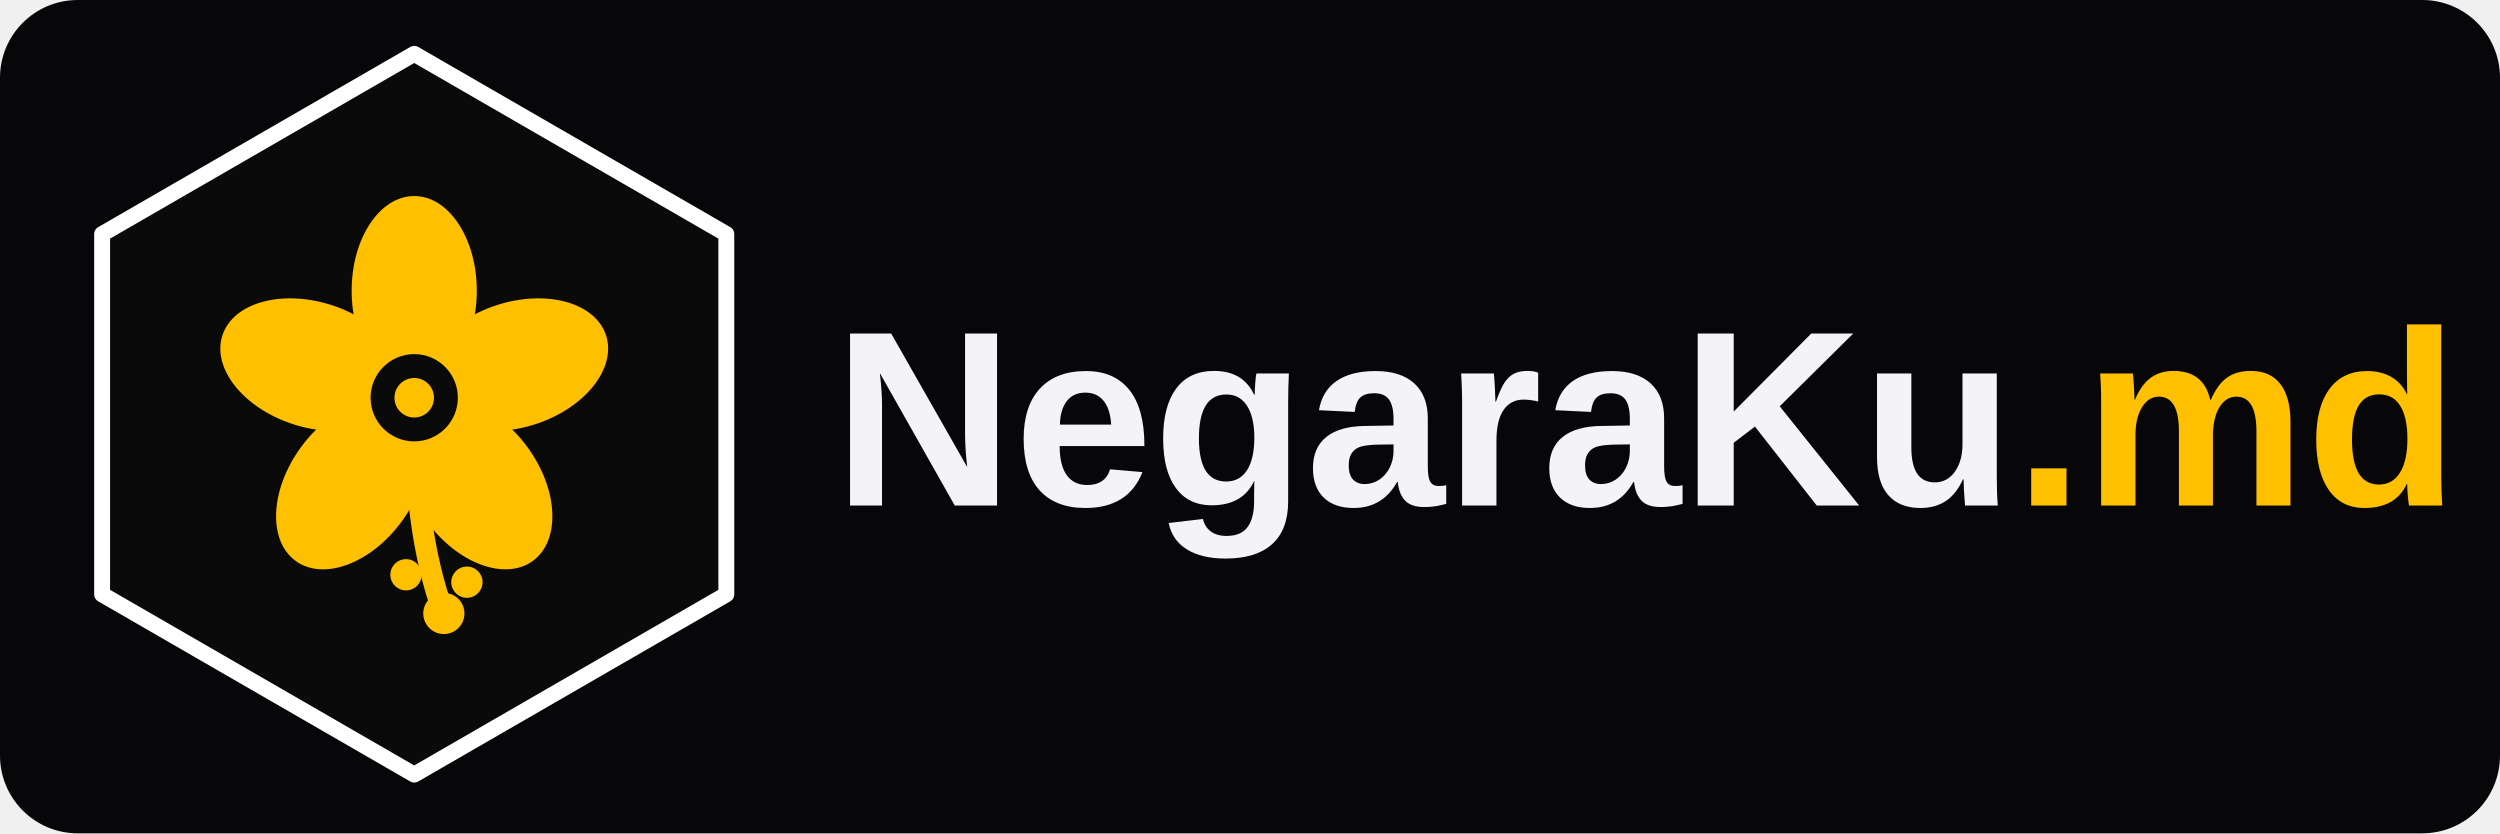
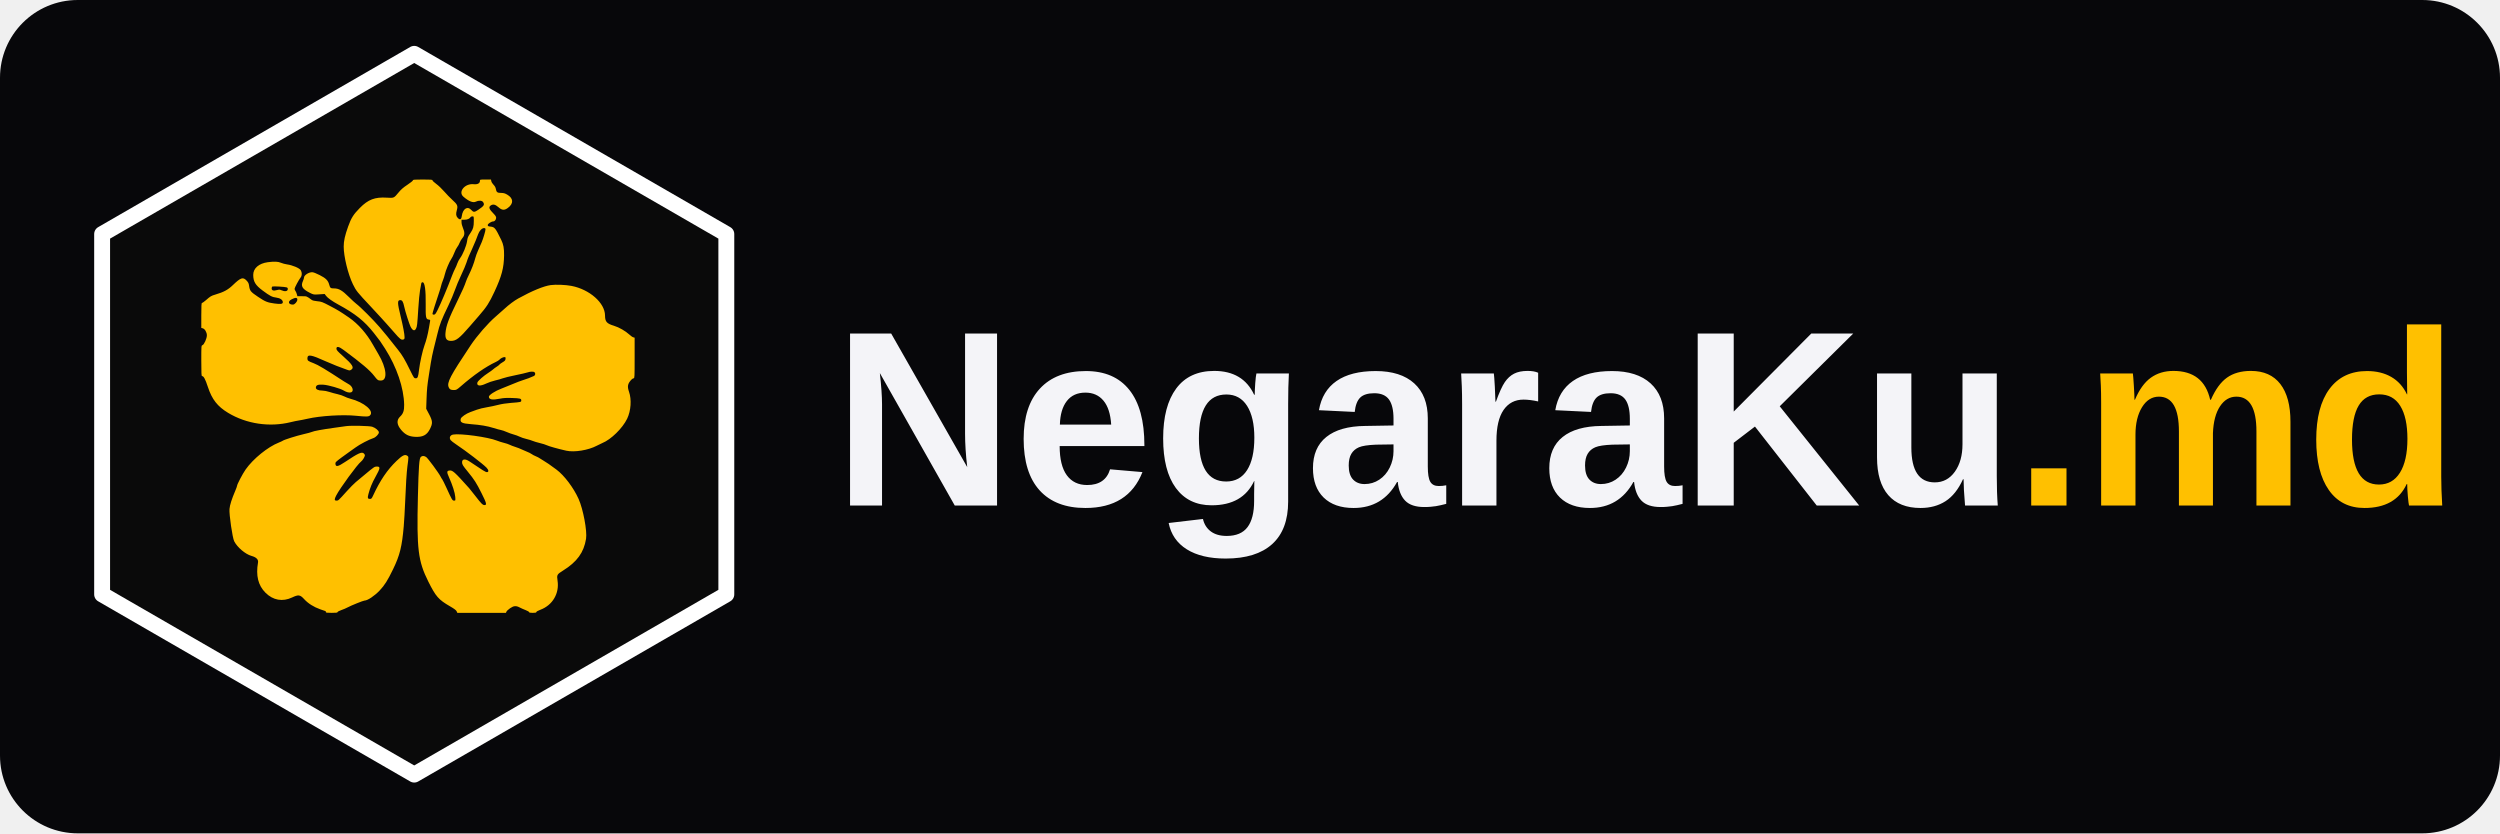
<svg xmlns="http://www.w3.org/2000/svg" width="900" height="300" viewBox="0 0 900 300">
  <rect width="900" height="300" rx="28" fill="#07070A" />
  <g transform="translate(16 16) scale(0.52)">
    <polygon points="256.00,23.50 54.65,139.75 54.65,372.25 256.00,488.50 457.35,372.25 457.35,139.75" fill="#0A0A0A" stroke="#0A0A0A" stroke-width="34" stroke-linejoin="round" />
    <polygon points="256.00,6.50 39.93,131.25 39.93,380.75 256.00,505.50 472.07,380.75 472.07,131.25" fill="none" stroke="#FFFFFF" stroke-width="11" stroke-linejoin="round" stroke-linecap="round" />
-     <g transform="translate(73.60 85.00) scale(5.7)">
-       <defs>
-         <mask id="bh">
-           <rect width="64" height="64" fill="#fff" />
-           <circle cx="32" cy="28" r="5.3" fill="#000" />
-         </mask>
-       </defs>
-       <g mask="url(#bh)">
-         <g fill="#FFC000" transform="translate(32 28)">
-           <ellipse cx="0" cy="-13" rx="7.6" ry="11.5" />
-           <ellipse cx="0" cy="-13" rx="7.6" ry="11.5" transform="rotate(72)" />
-           <ellipse cx="0" cy="-13" rx="7.6" ry="11.5" transform="rotate(144)" />
-           <ellipse cx="0" cy="-13" rx="7.6" ry="11.5" transform="rotate(216)" />
-           <ellipse cx="0" cy="-13" rx="7.6" ry="11.5" transform="rotate(288)" />
-         </g>
-         <path d="M32 28 C 32 39, 33 47, 35.5 54" stroke="#FFC000" stroke-width="2.6" fill="none" stroke-linecap="round" />
-         <circle cx="35.6" cy="54.2" r="2.5" fill="#FFC000" />
-         <circle cx="31" cy="49.5" r="1.9" fill="#FFC000" />
-         <circle cx="38.4" cy="50.4" r="1.9" fill="#FFC000" />
-       </g>
-       <circle cx="32" cy="28" r="2.4" fill="#FFC000" />
+     <g transform="translate(108.59 93.51) scale(0.3866)">
+       <path fill="#FFC000" fill-rule="evenodd" d="M 379 1.453 C 379 2.252, 374.525 5.857, 369.056 9.463 C 361.609 14.373, 357.576 17.900, 352.993 23.508 C 345.008 33.281, 344.982 33.292, 332.168 32.492 C 310.908 31.165, 298.965 35.717, 283.955 50.866 C 272.519 62.410, 268.462 68.833, 263.011 84.026 C 257.187 100.260, 255.015 110.040, 255.007 120.075 C 254.993 137.800, 262.768 169.619, 271.483 187.500 C 277.282 199.397, 278.931 201.464, 303.418 227.500 C 311.177 235.750, 319.504 244.750, 321.924 247.500 C 324.343 250.250, 328.617 254.975, 331.421 258 C 334.226 261.025, 340.542 268.160, 345.457 273.856 C 355.664 285.684, 357.932 287.485, 361.493 286.591 C 363.595 286.063, 364 285.374, 364 282.317 C 364 277.064, 361.318 262.817, 356.974 245 C 350.983 220.429, 350.904 216, 356.452 216 C 359.824 216, 361.565 218.967, 363.410 227.855 C 365.087 235.937, 372.331 258.753, 374.727 263.500 C 378.299 270.576, 381.950 271.931, 384.446 267.105 C 386.452 263.226, 386.765 260.526, 388.551 231.770 C 389.395 218.169, 390.794 203.319, 391.658 198.770 C 392.522 194.222, 393.452 189.037, 393.724 187.250 C 394.105 184.745, 394.711 184, 396.368 184 C 400.223 184, 402.186 198.154, 401.849 223.506 C 401.534 247.151, 402.155 250.229, 407.360 250.826 C 409.853 251.112, 410.141 251.483, 409.689 253.826 C 409.406 255.297, 408.504 260.550, 407.685 265.500 C 405.813 276.825, 402.775 288.703, 399.583 297.184 C 396.333 305.818, 391.293 328.528, 389.911 340.766 C 388.447 353.734, 387.549 356, 383.874 356 C 381.157 356, 380.586 355.175, 374.008 341.750 C 364.304 321.946, 360.257 315.085, 352.406 305.130 C 334.377 282.268, 329.756 276.574, 319.431 264.500 C 308.211 251.378, 284.601 227.762, 277.401 222.458 C 275.255 220.878, 269.192 215.291, 263.926 210.042 C 252.470 198.624, 246.190 195, 237.858 195 C 231.556 195, 230.689 194.347, 229.101 188.404 C 227.061 180.772, 223.177 176.843, 212.082 171.188 C 205.559 167.863, 200.647 166, 198.402 166 C 192.313 166, 184.020 171.418, 183.978 175.424 C 183.966 176.566, 183.066 179.462, 181.978 181.859 C 177.832 190.995, 180.801 196.041, 194.356 202.898 C 201.031 206.275, 201.135 206.292, 210.985 205.646 L 220.896 204.997 223.654 208.613 C 226.424 212.245, 234.764 218.137, 245 223.694 C 275.985 240.515, 292.038 253.358, 309.134 275 C 319.885 288.610, 321.048 290.235, 329.176 303.013 C 350.030 335.796, 362.722 373.172, 363.264 403.395 C 363.450 413.797, 361.571 419.331, 356.114 424.452 C 349.277 430.869, 349.912 438.933, 358.010 448.514 C 365.009 456.794, 371.823 460.193, 382.625 460.789 C 396.654 461.564, 404 457.722, 409.496 446.735 C 414.624 436.484, 414.381 432.516, 407.870 420.202 L 402.740 410.500 403.359 392.904 C 403.968 375.569, 404.686 368.260, 407.522 350.500 C 408.312 345.550, 409.874 335.650, 410.993 328.500 C 412.112 321.350, 414.355 310.325, 415.978 304 C 417.601 297.675, 420.736 285.062, 422.944 275.970 C 427.150 258.652, 429.737 251.980, 442.513 225.500 C 446.759 216.700, 451.992 204.347, 454.142 198.049 C 456.292 191.751, 461.376 179.601, 465.440 171.049 C 469.505 162.497, 473.730 152.539, 474.830 148.920 C 475.930 145.301, 477.821 140.126, 479.033 137.420 C 480.244 134.714, 482.960 128.675, 485.069 124 C 489.724 113.675, 493.685 104.033, 495.749 98 C 497.799 92.009, 502.556 87, 506.196 87 C 509.781 87, 509.808 88.494, 506.427 99.854 C 503.842 108.540, 501.463 114.536, 495.458 127.500 C 493.675 131.350, 491.477 137.425, 490.574 141 C 488.470 149.330, 483.842 161.357, 479.049 170.951 C 476.974 175.103, 474.712 180.300, 474.020 182.500 C 471.943 189.111, 467.315 199.614, 459.041 216.500 C 443.081 249.072, 438.435 261.501, 437.276 274.718 C 436.384 284.896, 439.236 289, 447.199 289 C 456.375 289, 462.189 284.466, 481.176 262.500 C 485.930 257, 493.146 248.675, 497.210 244 C 511.034 228.099, 515.803 220.714, 524.922 201.087 C 538.014 172.910, 541.922 158.162, 542.207 135.860 C 542.369 123.169, 541.077 116.161, 537.069 108 C 526.417 86.312, 525.455 85.144, 517.486 84.245 C 513.630 83.811, 513 83.419, 513 81.459 C 513 79.163, 519.549 75, 523.161 75 C 525.498 75, 528 71.667, 528 68.554 C 528 66.623, 526.741 64.505, 523.906 61.671 C 515.382 53.147, 514.013 49.505, 518.223 46.557 C 522.319 43.687, 526.449 44.570, 532 49.500 C 538.374 55.161, 542.574 55.540, 548.814 51.020 C 559.633 43.182, 559.202 33.597, 547.734 27.021 C 543.614 24.658, 541.292 24.017, 536.821 24.009 C 530.127 23.998, 528.471 22.746, 527.492 16.954 C 527.032 14.230, 525.661 11.728, 523.378 9.445 C 521.495 7.562, 519.683 4.666, 519.352 3.010 L 518.750 0 508.875 0 C 499.087 0, 499 0.021, 499 2.427 C 499 6.856, 494.663 9.124, 487.582 8.398 C 471.973 6.799, 459.425 22.036, 469.259 30.646 C 478.937 39.120, 486.743 42.218, 491.812 39.597 C 496.457 37.195, 502.534 37.496, 504.443 40.223 C 507.815 45.036, 506.474 47.251, 495.927 54.284 C 489.032 58.881, 487.474 58.908, 483.436 54.500 C 476.488 46.915, 468.210 52.399, 466.437 65.762 C 465.639 71.780, 463.073 72.847, 459.248 68.750 C 456.080 65.355, 455.647 61.890, 457.546 55.122 C 459.802 47.080, 458.807 44.765, 449.496 36.398 C 445.531 32.835, 439.011 26.105, 435.008 21.442 C 431.006 16.780, 424.642 10.718, 420.865 7.971 C 417.089 5.225, 414 2.308, 414 1.489 C 414 0.227, 411.331 0, 396.500 0 C 381.862 0, 379 0.238, 379 1.453 M 482.300 67.310 C 480.489 70.277, 476.440 72, 471.277 72 L 466 72 466 76.471 C 466 79.067, 467.049 83.315, 468.500 86.596 C 472.107 94.751, 471.870 100.009, 467.684 104.747 C 465.861 106.811, 463.567 110.655, 462.586 113.289 C 461.606 115.924, 459.674 119.423, 458.292 121.065 C 456.909 122.708, 454.545 127.357, 453.038 131.397 C 451.531 135.437, 449.161 140.263, 447.772 142.121 C 444.514 146.480, 437.562 162.982, 436.129 169.760 C 435.517 172.653, 433.940 177.603, 432.623 180.760 C 431.306 183.917, 429.920 188.075, 429.542 190 C 429.164 191.925, 427.562 197.325, 425.984 202 C 419.606 220.888, 414 238.839, 414 240.373 C 414 241.440, 414.857 242, 416.489 242 C 418.601 242, 419.595 240.771, 423.060 233.880 C 428.976 222.115, 440.490 194.720, 449.069 172 C 450.834 167.325, 453.290 161.700, 454.526 159.500 C 455.763 157.300, 457.526 153.168, 458.445 150.318 C 459.364 147.468, 461.688 143.077, 463.609 140.561 C 468.247 134.487, 474.787 118.561, 475.915 110.595 C 476.910 103.572, 477.205 102.869, 482.377 95.184 C 486.919 88.433, 487.988 84.453, 487.994 74.250 C 488 66.160, 487.953 66, 485.550 66 C 484.202 66, 482.740 66.590, 482.300 67.310 M 119.214 148.070 C 103.174 150.154, 92.984 158.961, 93.011 170.718 C 93.038 182.864, 96.834 189.169, 110 198.936 C 123.030 208.603, 126.936 210.607, 134.510 211.512 C 141.244 212.317, 146 215.693, 146 219.668 C 146 222.971, 142.385 223.541, 131.071 222.022 C 118.461 220.329, 114.531 218.744, 101.866 210.246 C 87.996 200.940, 86.848 199.498, 85.519 189.724 C 85.022 186.067, 83.983 184.015, 81.090 180.974 C 74.642 174.195, 70.683 175.499, 56.569 189.049 C 47.715 197.549, 40.281 201.568, 25.130 206.045 C 17.760 208.223, 16.296 209.092, 8.471 215.940 C 5.291 218.723, 2.084 221, 1.344 221 C 0.259 221, -0 225.306, -0 243.392 L -0 265.783 2.472 266.404 C 6.265 267.356, 10 273.597, 9.999 278.982 C 9.998 284.660, 4.902 295.951, 1.998 296.711 C 0.062 297.217, 0 298.084, 0 324.617 C 0 346.690, 0.257 352, 1.326 352 C 4.300 352, 7.115 357.272, 11.926 371.858 C 19.173 393.826, 29.027 406.395, 47.972 417.836 C 80.858 437.695, 122.247 443.868, 160 434.545 C 165.225 433.255, 171.750 431.898, 174.500 431.529 C 177.250 431.161, 184.450 429.727, 190.500 428.343 C 213.291 423.130, 253.444 420.685, 277 423.075 C 295.312 424.934, 299.399 424.855, 301.896 422.595 C 310.424 414.874, 291.810 398.935, 266.776 392.521 C 263.585 391.704, 258.866 389.913, 256.291 388.542 C 253.716 387.171, 248.209 385.307, 244.054 384.400 C 239.899 383.493, 233.271 381.682, 229.324 380.376 C 225.377 379.069, 219.850 378, 217.042 378 C 209.420 378, 204.779 375.768, 205.181 372.296 C 205.677 368.019, 209.082 366.791, 218.644 367.441 C 227.636 368.053, 249.018 374.186, 255 377.869 C 260.073 380.993, 265.281 382.224, 268.403 381.037 C 273.751 379.003, 270.831 369.971, 263.662 366.373 C 261.923 365.501, 258.250 363.314, 255.500 361.515 C 222.525 339.938, 209.266 331.992, 201.214 328.979 C 191.330 325.281, 190 324.296, 190 320.674 C 190 312.376, 195.664 313.270, 224 326.044 C 234.727 330.880, 250.283 337.030, 261.172 340.740 C 265.526 342.223, 266.028 342.212, 268.529 340.573 C 274.146 336.892, 270.860 331.456, 253.955 316.460 C 243.818 307.469, 242 305.410, 242 302.928 C 242 298.150, 246.406 298.943, 254.902 305.250 C 287.675 329.578, 301.941 341.674, 309.499 351.541 C 315.504 359.382, 316.387 360, 321.582 360 C 334.098 360, 331.937 337.468, 317.025 312.500 C 314.397 308.100, 310.104 300.675, 307.485 296 C 296.231 275.912, 280.834 258.434, 264.500 247.204 C 248.648 236.305, 244.813 233.968, 230.119 226.249 C 216.859 219.283, 215.082 218.623, 207.912 217.992 C 203.125 217.571, 199.227 216.656, 197.809 215.620 C 188.303 208.676, 189.156 209, 180.391 209 L 172.077 209 171.059 205.219 C 170.499 203.140, 169.371 200.552, 168.552 199.469 C 167.733 198.386, 167.049 196.719, 167.032 195.764 C 166.997 193.861, 174.665 179.513, 177.945 175.343 C 180.541 172.042, 180.601 166.498, 178.085 162.371 C 175.804 158.631, 163.140 153.291, 153.500 152.005 C 150.200 151.564, 145.325 150.258, 142.667 149.102 C 137.489 146.850, 130.854 146.558, 119.214 148.070 M 625.664 189.063 C 613.056 190.809, 592.313 199.372, 567.500 213.073 C 560.310 217.044, 550.704 224.268, 542.461 231.905 C 539.139 234.982, 532.253 241.073, 527.157 245.440 C 513.511 257.134, 493.683 279.924, 482.297 297 C 445.398 352.341, 439.512 363.578, 443.005 372.012 C 444.611 375.890, 446.709 377, 452.428 377 C 456.624 377, 457.605 376.463, 464.744 370.248 C 487.834 350.147, 509.205 335.310, 527.500 326.682 C 530.250 325.385, 533.142 323.546, 533.927 322.596 C 535.816 320.309, 540.381 318, 543.014 318 C 544.788 318, 545.076 318.511, 544.813 321.188 C 544.554 323.822, 543.633 324.881, 539.500 327.294 C 536.750 328.899, 534.160 330.805, 533.744 331.529 C 533.328 332.252, 531.303 333.850, 529.244 335.079 C 527.185 336.308, 524.150 338.535, 522.500 340.027 C 520.850 341.519, 517.025 344.298, 514 346.202 C 505.650 351.457, 495.084 360.817, 494.393 363.572 C 492.815 369.857, 499.210 370.608, 510.028 365.409 C 514.138 363.435, 521.325 360.970, 526 359.933 C 530.675 358.896, 536.897 357.125, 539.826 355.999 C 542.756 354.872, 552.958 352.379, 562.497 350.459 C 572.037 348.538, 581.734 346.300, 584.046 345.484 C 589.123 343.693, 595.158 343.558, 596.800 345.200 C 598.742 347.142, 598.197 350.563, 595.750 351.790 C 591.566 353.888, 580.529 358.058, 575.500 359.441 C 572.750 360.197, 564.425 363.378, 557 366.510 C 549.575 369.643, 540.791 373.204, 537.480 374.426 C 526.426 378.503, 515 385.900, 515 388.979 C 515 394.179, 521.238 395.228, 535.259 392.387 C 541.121 391.200, 546.680 390.896, 556.359 391.235 C 571.176 391.754, 573 392.231, 573 395.588 C 573 398.528, 572.414 398.670, 554.816 399.998 C 546.281 400.643, 537.440 402.011, 531.316 403.636 C 525.917 405.068, 516.775 406.992, 511 407.911 C 505.225 408.829, 497.350 410.761, 493.500 412.204 C 489.650 413.647, 484.392 415.567, 481.816 416.471 C 474.470 419.049, 465.378 425.359, 464.612 428.411 C 462.978 434.922, 466.661 436.880, 482.816 438.092 C 500.079 439.387, 512.218 441.443, 523.237 444.936 C 528.332 446.551, 534.300 448.186, 536.500 448.569 C 538.700 448.952, 543.394 450.565, 546.932 452.153 C 550.469 453.740, 556.062 455.739, 559.360 456.593 C 562.659 457.448, 567.480 459.223, 570.075 460.538 C 572.670 461.853, 578.040 463.668, 582.008 464.570 C 585.976 465.473, 591.116 467.049, 593.431 468.072 C 595.745 469.096, 601.564 470.849, 606.360 471.967 C 611.157 473.086, 616.751 474.851, 618.791 475.890 C 622.213 477.633, 639.155 482.376, 653.500 485.607 C 668.073 488.889, 693.191 484.772, 708.500 476.591 C 711.800 474.828, 716.075 472.756, 718 471.987 C 733.579 465.765, 754.404 445.381, 762.621 428.309 C 769.413 414.200, 770.816 393.961, 765.959 380.144 C 762.589 370.554, 763.460 365.786, 769.869 358.750 C 771.247 357.238, 773.190 356, 774.187 356 C 775.904 356, 776 354.081, 776 319.608 L 776 283.217 773.587 282.611 C 772.260 282.278, 768.998 279.978, 766.337 277.499 C 759.740 271.353, 747.988 264.624, 739.256 261.992 C 725.961 257.985, 723.051 254.677, 722.993 243.500 C 722.875 221.027, 695.424 196.809, 662.930 190.512 C 652.510 188.492, 634.766 187.802, 625.664 189.063 M 127.250 191.643 C 126.563 191.931, 126 193.471, 126 195.064 C 126 198.760, 129.249 199.750, 135.571 197.980 C 139.457 196.892, 140.570 196.953, 143.862 198.438 C 149.536 200.996, 154.414 200.245, 154.816 196.750 C 155.060 194.633, 154.600 193.803, 152.816 193.141 C 150.066 192.119, 129.050 190.888, 127.250 191.643 M 161.750 214.566 C 154.385 218.399, 155.805 224, 164.142 224 C 167.303 224, 172 218.667, 172 215.077 C 172 211.130, 168.670 210.963, 161.750 214.566 M 259 441.677 C 257.625 441.899, 248.327 443.202, 238.339 444.571 C 216.814 447.522, 200.878 450.460, 197.977 452.012 C 196.826 452.629, 190.172 454.433, 183.192 456.022 C 170.647 458.878, 147.777 466.111, 145.612 467.907 C 144.998 468.417, 142.021 469.803, 138.998 470.986 C 119.202 478.736, 92.908 500.038, 79.375 519.290 C 74.002 526.934, 64 546.035, 64 548.653 C 64 549.384, 62.698 553.024, 61.106 556.741 C 54.474 572.227, 51.100 582.822, 50.485 590.093 C 49.675 599.657, 55.821 641.769, 58.910 647.824 C 64.483 658.748, 78.975 671.011, 89.889 674.037 C 98.525 676.432, 102.499 680.460, 101.563 685.872 C 97.494 709.390, 101.789 726.801, 114.896 739.922 C 128.495 753.536, 145.547 756.567, 162.688 748.418 C 173.861 743.106, 176.961 743.503, 183.912 751.141 C 191.175 759.122, 201.148 765.471, 212.984 769.646 C 218.214 771.491, 222.607 773, 222.746 773 C 222.886 773, 223 773.675, 223 774.500 C 223 775.738, 224.833 776, 233.500 776 C 241.510 776, 244 775.688, 244 774.685 C 244 773.956, 247.011 772.338, 250.750 771.057 C 254.463 769.785, 259.750 767.512, 262.500 766.005 C 268.281 762.839, 290.252 754, 292.343 754 C 297.718 754, 310.269 745.638, 319.364 735.998 C 328.423 726.394, 333.553 718.255, 343.536 697.648 C 355.520 672.912, 359.427 657.142, 362.528 621 C 363.353 611.375, 364.470 592.250, 365.008 578.500 C 366.214 547.729, 367.734 523.724, 369.135 513.354 C 371.440 496.280, 371.442 496.336, 368.629 494.493 C 364.471 491.768, 359.971 494, 349.693 503.885 C 332.929 520.009, 320.297 538.688, 307.519 566.250 C 305.153 571.353, 304.520 572, 301.895 572 C 297.979 572, 297.439 570.173, 299.301 563.225 C 302.310 552, 305.864 543.345, 311.919 532.500 C 320.712 516.749, 321.064 513.996, 314.281 514.005 C 310.203 514.010, 309.458 514.517, 291.800 529.270 C 286.685 533.543, 279.923 539.168, 276.773 541.770 C 273.623 544.371, 266.198 551.894, 260.273 558.488 C 245.201 575.259, 245.487 575, 242.045 575 C 238.200 575, 238.040 572.818, 241.403 566.217 C 248.195 552.885, 279.671 509.837, 286.106 505.080 C 288.979 502.956, 293 496.315, 293 493.695 C 293 492.933, 292.112 491.507, 291.027 490.525 C 287.289 487.142, 281.156 489.930, 257.534 505.750 C 244.837 514.253, 240.753 515.101, 240.194 509.350 C 239.907 506.391, 240.575 505.687, 251.194 497.769 C 257.412 493.132, 263.850 488.490, 265.500 487.452 C 267.150 486.415, 271.981 482.978, 276.236 479.815 C 283.591 474.349, 300.227 465.632, 308.200 463.068 C 312.460 461.698, 318 455.912, 318 452.833 C 318 449.713, 311.984 444.622, 306.022 442.696 C 301.037 441.086, 267.184 440.353, 259 441.677 M 451 456.726 C 445.544 457.722, 443.448 462.340, 446.485 466.675 C 447.302 467.842, 451.915 471.417, 456.735 474.620 C 473.847 485.992, 504.401 509.392, 510.692 515.945 C 514.839 520.265, 515.158 524, 511.380 524 C 509.071 524, 503.856 520.787, 480.109 504.736 C 472.718 499.740, 467 500.373, 467 506.188 C 467 510.222, 468.077 512.002, 477.470 523.500 C 489.014 537.631, 492.653 543.334, 501.873 561.746 C 510.828 579.630, 511.672 583, 507.196 583 C 503.862 583, 501.561 580.694, 490.228 566 C 485.774 560.225, 481.088 554.339, 479.815 552.921 C 452.837 522.864, 449.929 520.285, 443.994 521.162 C 439.545 521.819, 439.453 524.076, 443.504 533.084 C 449.761 546.994, 454.236 560.960, 454.772 568.250 C 455.268 574.989, 455.264 575, 452.655 575 C 449.626 575, 449.033 574.008, 439.202 552.500 C 435.682 544.800, 432.226 537.825, 431.522 537 C 430.817 536.175, 429.455 533.925, 428.494 532 C 425.092 525.182, 405.497 498.665, 402.521 496.850 C 398.728 494.537, 395.799 494.506, 393.176 496.750 C 390.245 499.257, 389.222 513.035, 387.883 568 C 385.592 662.072, 388.197 683.298, 406.537 720 C 419.926 746.794, 424.876 752.446, 445.261 764.216 C 452.859 768.603, 456.385 771.248, 457.255 773.215 L 458.488 776 502.007 776 L 545.526 776 546.513 773.772 C 547.056 772.547, 549.939 769.847, 552.921 767.772 C 559.408 763.258, 563.696 762.902, 570.124 766.342 C 572.531 767.630, 577.313 769.760, 580.750 771.075 C 584.188 772.390, 587 774.036, 587 774.733 C 587 775.626, 588.919 776, 593.500 776 C 598.432 776, 600 775.659, 600 774.587 C 600 773.751, 602.956 772.065, 607.250 770.453 C 629.093 762.251, 641.473 741.226, 637.954 718.307 C 636.381 708.064, 636.935 707.044, 647.710 700.358 C 672.826 684.774, 685.114 667.828, 689.017 643.391 C 691.216 629.627, 683.850 590.275, 675.660 572.033 C 666.623 551.905, 649.997 529.872, 635.979 519.446 C 624.736 511.084, 617.347 505.968, 613.500 503.881 C 611.300 502.688, 608.150 500.719, 606.500 499.507 C 604.850 498.294, 601.475 496.521, 599 495.567 C 596.525 494.613, 593.150 492.832, 591.500 491.609 C 589.850 490.386, 586.250 488.558, 583.500 487.547 C 580.750 486.536, 576.327 484.624, 573.671 483.297 C 571.015 481.971, 565.901 479.978, 562.307 478.868 C 558.713 477.758, 554.136 476, 552.136 474.962 C 550.136 473.924, 545.575 472.398, 542 471.571 C 538.425 470.744, 532.636 468.903, 529.135 467.479 C 513.875 461.272, 463.831 454.386, 451 456.726" />
    </g>
  </g>
  <text x="300" y="182" font-family="Montserrat, 'Segoe UI', Arial, sans-serif" font-size="90" font-weight="800" fill="#F4F4F8">NegaraKu<tspan fill="#FFC000">.md</tspan>
  </text>
</svg>
